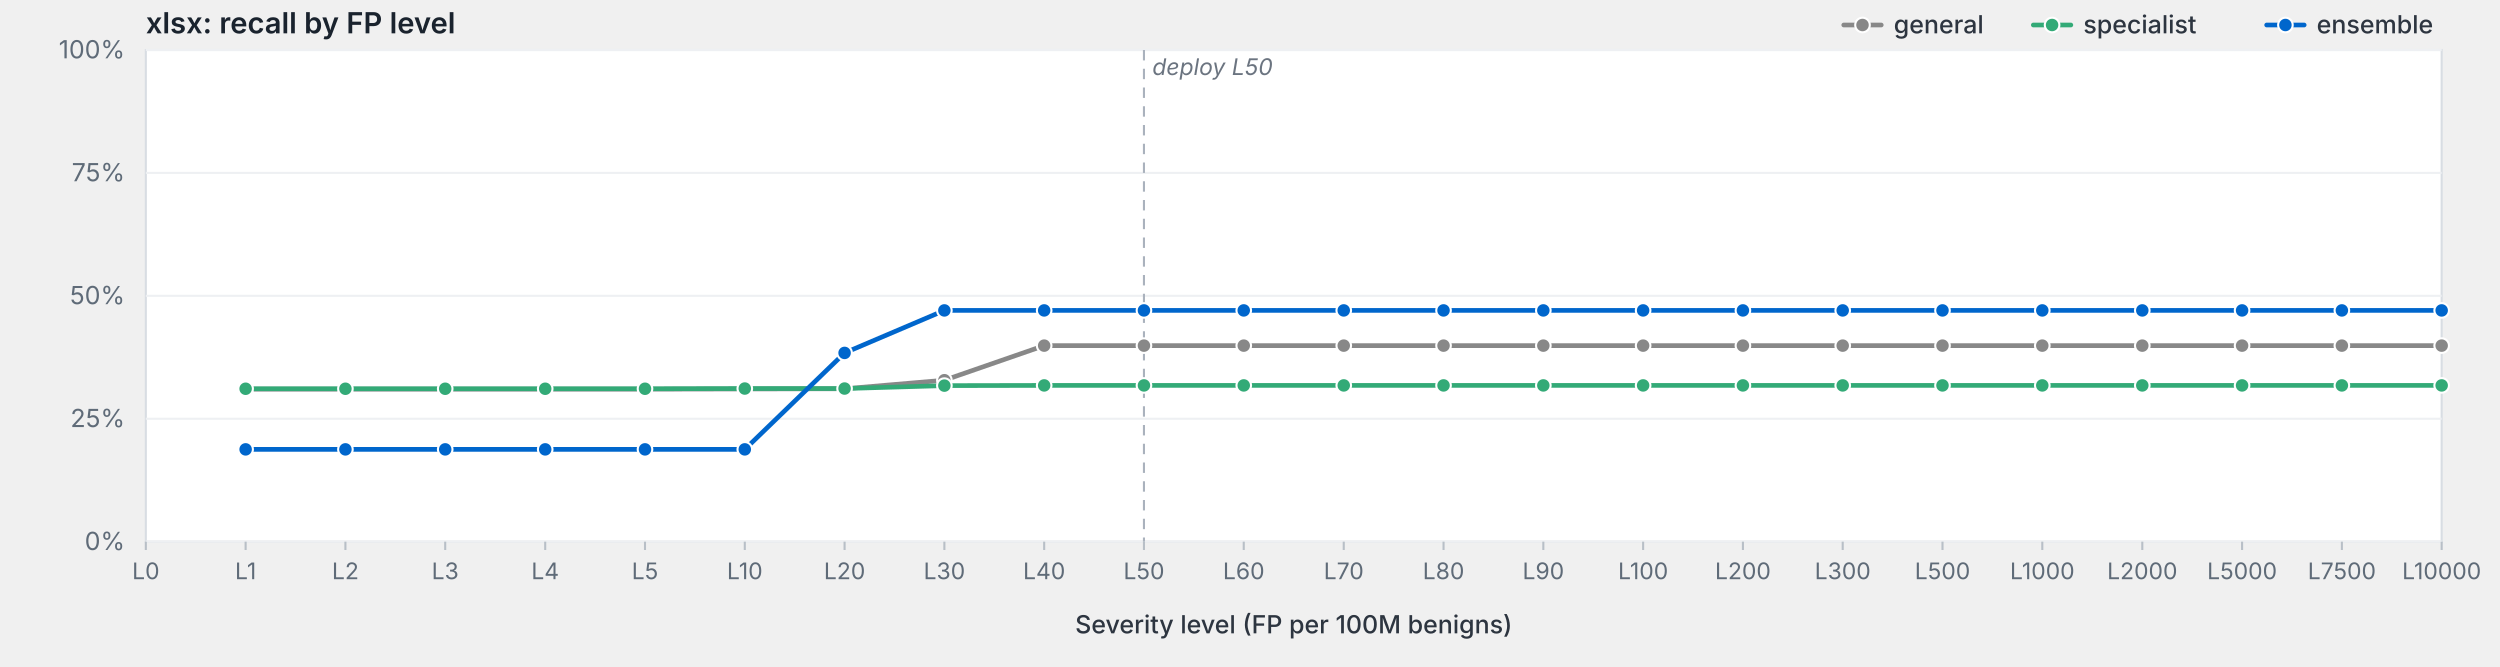
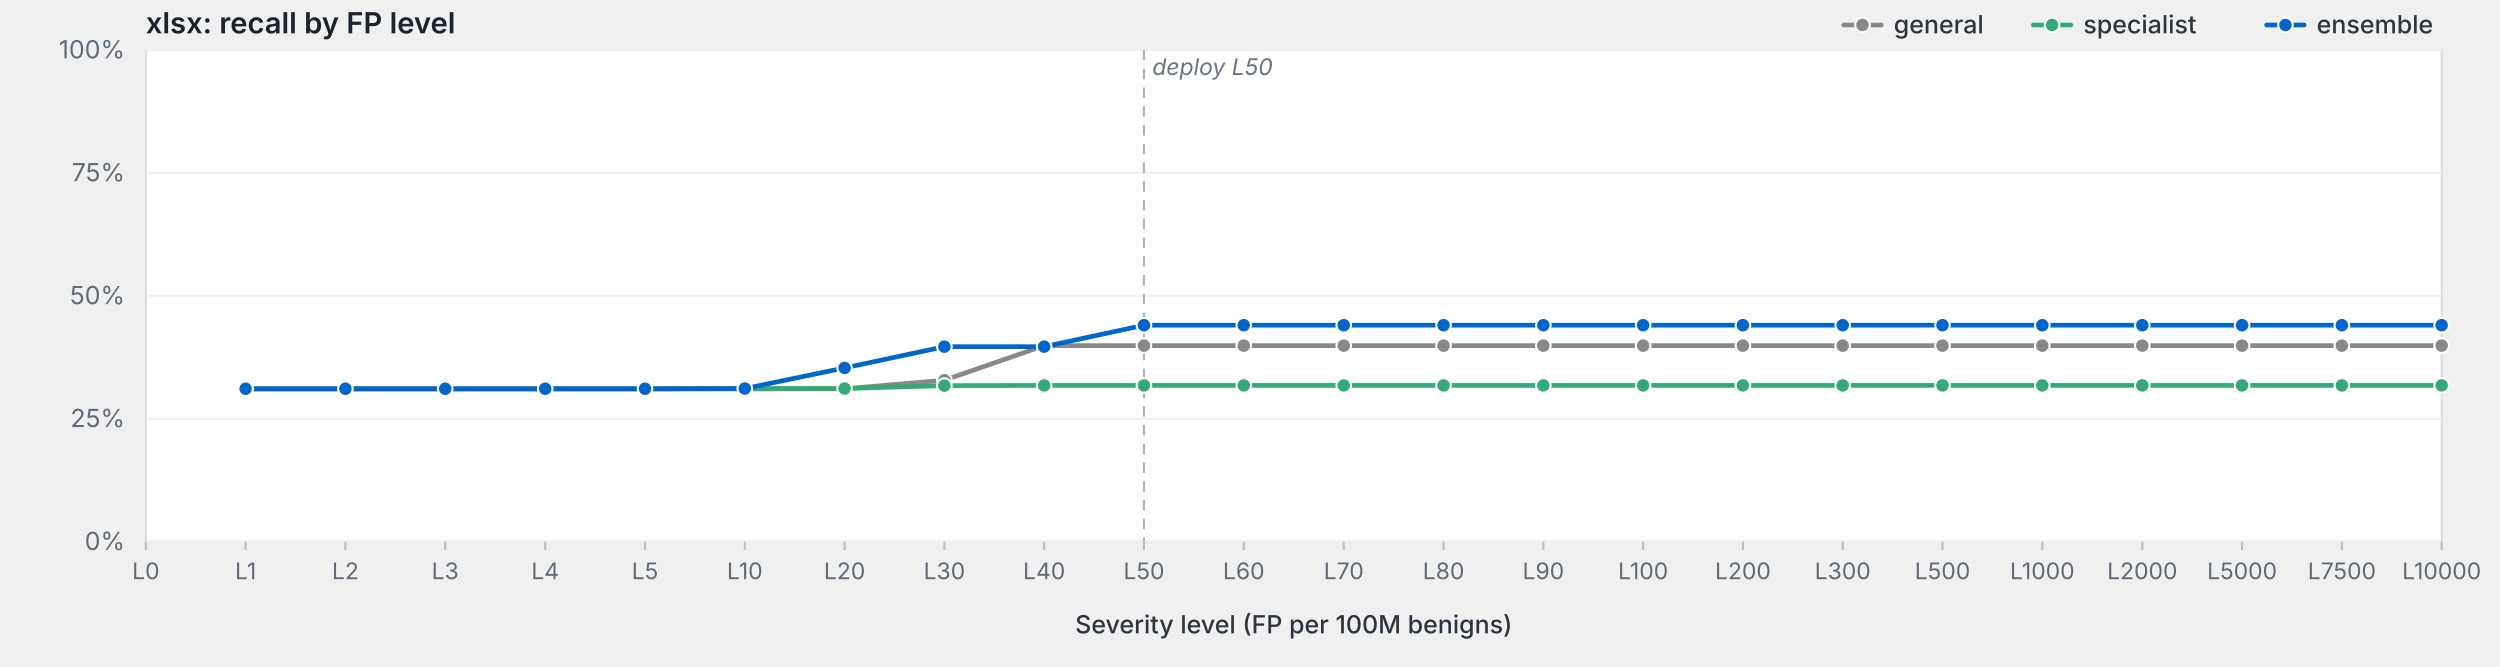
<svg xmlns="http://www.w3.org/2000/svg" viewBox="0 0 1200 320" width="1200" height="320" preserveAspectRatio="xMidYMid meet" role="img" aria-label="xlsx: recall by FP level">
  <style>svg { background: #fdfdfd; }.frame { fill: #fff; stroke: #d8dde3; stroke-width: 1; }.grid { stroke: #eef0f3; stroke-width: 1; }.tick { stroke: #b8bfc7; stroke-width: 1; }.axis-label { fill: #5f6b78; font-family: -apple-system, BlinkMacSystemFont, "Segoe UI", system-ui, sans-serif; font-size: 12px; }.x-label { fill: #5f6b78; font-family: -apple-system, BlinkMacSystemFont, "Segoe UI", system-ui, sans-serif; font-size: 11px; }.axis-title { fill: #2d3540; font-family: -apple-system, BlinkMacSystemFont, "Segoe UI", system-ui, sans-serif; font-size: 12px; font-weight: 500; }.title { fill: #1a232e; font-family: -apple-system, BlinkMacSystemFont, "Segoe UI", system-ui, sans-serif; font-size: 14px; font-weight: 600; }.deploy-marker { stroke: #aab2bd; stroke-width: 1; stroke-dasharray: 5,4; }.deploy-label { fill: #6b7480; font-family: -apple-system, BlinkMacSystemFont, "Segoe UI", system-ui, sans-serif; font-size: 11px; font-style: italic; }.curve { fill: none; stroke-width: 2.25; stroke-linejoin: round; stroke-linecap: round; }.marker { stroke: #fff; stroke-width: 1; }.legend-text { fill: #2d3540; font-family: -apple-system, BlinkMacSystemFont, "Segoe UI", system-ui, sans-serif; font-size: 12px; font-weight: 500; }</style>
  <text class="title" x="70" y="16">xlsx: recall by FP level</text>
  <rect class="frame" x="70" y="24" width="1102" height="236" />
  <line class="grid" x1="70" y1="260.0" x2="1172" y2="260.0" />
  <text class="axis-label" x="60" y="264.0" text-anchor="end">0%</text>
  <line class="grid" x1="70" y1="201.0" x2="1172" y2="201.0" />
  <text class="axis-label" x="60" y="205.0" text-anchor="end">25%</text>
  <line class="grid" x1="70" y1="142.0" x2="1172" y2="142.0" />
  <text class="axis-label" x="60" y="146.0" text-anchor="end">50%</text>
  <line class="grid" x1="70" y1="83.0" x2="1172" y2="83.0" />
  <text class="axis-label" x="60" y="87.0" text-anchor="end">75%</text>
  <line class="grid" x1="70" y1="24.0" x2="1172" y2="24.0" />
  <text class="axis-label" x="60" y="28.0" text-anchor="end">100%</text>
  <line class="deploy-marker" x1="549.1" y1="24" x2="549.1" y2="260" />
  <text class="deploy-label" x="553.1" y="36" text-anchor="start">deploy L50</text>
  <line class="tick" x1="70.0" y1="260" x2="70.0" y2="264" />
  <text class="x-label" x="70.0" y="278" text-anchor="middle">L0</text>
  <line class="tick" x1="117.9" y1="260" x2="117.9" y2="264" />
  <text class="x-label" x="117.9" y="278" text-anchor="middle">L1</text>
  <line class="tick" x1="165.8" y1="260" x2="165.8" y2="264" />
  <text class="x-label" x="165.8" y="278" text-anchor="middle">L2</text>
  <line class="tick" x1="213.7" y1="260" x2="213.7" y2="264" />
  <text class="x-label" x="213.7" y="278" text-anchor="middle">L3</text>
  <line class="tick" x1="261.7" y1="260" x2="261.7" y2="264" />
  <text class="x-label" x="261.7" y="278" text-anchor="middle">L4</text>
  <line class="tick" x1="309.6" y1="260" x2="309.6" y2="264" />
  <text class="x-label" x="309.6" y="278" text-anchor="middle">L5</text>
  <line class="tick" x1="357.5" y1="260" x2="357.5" y2="264" />
  <text class="x-label" x="357.5" y="278" text-anchor="middle">L10</text>
  <line class="tick" x1="405.4" y1="260" x2="405.4" y2="264" />
  <text class="x-label" x="405.4" y="278" text-anchor="middle">L20</text>
  <line class="tick" x1="453.3" y1="260" x2="453.3" y2="264" />
  <text class="x-label" x="453.3" y="278" text-anchor="middle">L30</text>
  <line class="tick" x1="501.2" y1="260" x2="501.2" y2="264" />
  <text class="x-label" x="501.2" y="278" text-anchor="middle">L40</text>
  <line class="tick" x1="549.1" y1="260" x2="549.1" y2="264" />
  <text class="x-label" x="549.1" y="278" text-anchor="middle">L50</text>
  <line class="tick" x1="597.0" y1="260" x2="597.0" y2="264" />
  <text class="x-label" x="597.0" y="278" text-anchor="middle">L60</text>
  <line class="tick" x1="645.0" y1="260" x2="645.0" y2="264" />
  <text class="x-label" x="645.0" y="278" text-anchor="middle">L70</text>
  <line class="tick" x1="692.9" y1="260" x2="692.9" y2="264" />
  <text class="x-label" x="692.9" y="278" text-anchor="middle">L80</text>
  <line class="tick" x1="740.8" y1="260" x2="740.8" y2="264" />
  <text class="x-label" x="740.8" y="278" text-anchor="middle">L90</text>
  <line class="tick" x1="788.7" y1="260" x2="788.7" y2="264" />
  <text class="x-label" x="788.7" y="278" text-anchor="middle">L100</text>
  <line class="tick" x1="836.6" y1="260" x2="836.6" y2="264" />
  <text class="x-label" x="836.6" y="278" text-anchor="middle">L200</text>
  <line class="tick" x1="884.5" y1="260" x2="884.5" y2="264" />
  <text class="x-label" x="884.5" y="278" text-anchor="middle">L300</text>
  <line class="tick" x1="932.4" y1="260" x2="932.4" y2="264" />
  <text class="x-label" x="932.4" y="278" text-anchor="middle">L500</text>
  <line class="tick" x1="980.3" y1="260" x2="980.3" y2="264" />
  <text class="x-label" x="980.3" y="278" text-anchor="middle">L1000</text>
  <line class="tick" x1="1028.3" y1="260" x2="1028.3" y2="264" />
  <text class="x-label" x="1028.3" y="278" text-anchor="middle">L2000</text>
  <line class="tick" x1="1076.2" y1="260" x2="1076.2" y2="264" />
  <text class="x-label" x="1076.2" y="278" text-anchor="middle">L5000</text>
  <line class="tick" x1="1124.1" y1="260" x2="1124.1" y2="264" />
  <text class="x-label" x="1124.1" y="278" text-anchor="middle">L7500</text>
  <line class="tick" x1="1172.0" y1="260" x2="1172.0" y2="264" />
  <text class="x-label" x="1172.0" y="278" text-anchor="middle">L10000</text>
  <text class="axis-title" x="621.0" y="304" text-anchor="middle">Severity level (FP per 100M benigns)</text>
  <path class="curve" d="M117.9,186.8 L165.8,186.8 L213.7,186.8 L261.7,186.8 L309.6,186.8 L357.5,186.7 L405.4,186.6 L453.3,182.5 L501.2,165.9 L549.1,165.9 L597.0,165.9 L645.0,165.9 L692.9,165.9 L740.8,165.9 L788.7,165.9 L836.6,165.9 L884.5,165.9 L932.4,165.9 L980.3,165.9 L1028.3,165.9 L1076.2,165.9 L1124.1,165.9 L1172.0,165.9" stroke="#888" />
  <circle class="marker" cx="117.9" cy="186.8" r="3.5" fill="#888" />
  <circle class="marker" cx="165.8" cy="186.8" r="3.5" fill="#888" />
  <circle class="marker" cx="213.7" cy="186.8" r="3.5" fill="#888" />
  <circle class="marker" cx="261.7" cy="186.8" r="3.5" fill="#888" />
  <circle class="marker" cx="309.6" cy="186.8" r="3.5" fill="#888" />
  <circle class="marker" cx="357.5" cy="186.7" r="3.5" fill="#888" />
  <circle class="marker" cx="405.4" cy="186.6" r="3.5" fill="#888" />
  <circle class="marker" cx="453.3" cy="182.5" r="3.5" fill="#888" />
  <circle class="marker" cx="501.2" cy="165.9" r="3.5" fill="#888" />
  <circle class="marker" cx="549.1" cy="165.9" r="3.5" fill="#888" />
  <circle class="marker" cx="597.0" cy="165.9" r="3.5" fill="#888" />
  <circle class="marker" cx="645.0" cy="165.9" r="3.5" fill="#888" />
  <circle class="marker" cx="692.9" cy="165.9" r="3.5" fill="#888" />
  <circle class="marker" cx="740.8" cy="165.9" r="3.5" fill="#888" />
  <circle class="marker" cx="788.7" cy="165.9" r="3.5" fill="#888" />
  <circle class="marker" cx="836.6" cy="165.9" r="3.5" fill="#888" />
  <circle class="marker" cx="884.5" cy="165.9" r="3.5" fill="#888" />
  <circle class="marker" cx="932.4" cy="165.9" r="3.5" fill="#888" />
  <circle class="marker" cx="980.3" cy="165.9" r="3.5" fill="#888" />
  <circle class="marker" cx="1028.3" cy="165.9" r="3.5" fill="#888" />
  <circle class="marker" cx="1076.2" cy="165.9" r="3.5" fill="#888" />
  <circle class="marker" cx="1124.1" cy="165.9" r="3.5" fill="#888" />
  <circle class="marker" cx="1172.0" cy="165.9" r="3.5" fill="#888" />
  <path class="curve" d="M117.9,186.6 L165.8,186.6 L213.7,186.6 L261.7,186.6 L309.6,186.6 L357.5,186.5 L405.4,186.5 L453.3,185.1 L501.2,185.0 L549.1,185.0 L597.0,185.0 L645.0,185.0 L692.9,185.0 L740.8,185.0 L788.7,185.0 L836.6,185.0 L884.5,185.0 L932.4,185.0 L980.3,185.0 L1028.3,185.0 L1076.2,185.0 L1124.1,185.0 L1172.0,185.0" stroke="#3a7" />
  <circle class="marker" cx="117.9" cy="186.6" r="3.5" fill="#3a7" />
  <circle class="marker" cx="165.8" cy="186.6" r="3.5" fill="#3a7" />
  <circle class="marker" cx="213.7" cy="186.6" r="3.5" fill="#3a7" />
  <circle class="marker" cx="261.7" cy="186.6" r="3.5" fill="#3a7" />
  <circle class="marker" cx="309.6" cy="186.6" r="3.5" fill="#3a7" />
  <circle class="marker" cx="357.5" cy="186.5" r="3.5" fill="#3a7" />
  <circle class="marker" cx="405.4" cy="186.5" r="3.5" fill="#3a7" />
  <circle class="marker" cx="453.3" cy="185.1" r="3.5" fill="#3a7" />
  <circle class="marker" cx="501.2" cy="185.0" r="3.5" fill="#3a7" />
  <circle class="marker" cx="549.1" cy="185.0" r="3.5" fill="#3a7" />
  <circle class="marker" cx="597.0" cy="185.0" r="3.5" fill="#3a7" />
  <circle class="marker" cx="645.0" cy="185.0" r="3.5" fill="#3a7" />
  <circle class="marker" cx="692.9" cy="185.0" r="3.5" fill="#3a7" />
  <circle class="marker" cx="740.8" cy="185.0" r="3.5" fill="#3a7" />
  <circle class="marker" cx="788.7" cy="185.0" r="3.5" fill="#3a7" />
  <circle class="marker" cx="836.6" cy="185.0" r="3.5" fill="#3a7" />
  <circle class="marker" cx="884.5" cy="185.0" r="3.5" fill="#3a7" />
  <circle class="marker" cx="932.4" cy="185.0" r="3.5" fill="#3a7" />
  <circle class="marker" cx="980.3" cy="185.0" r="3.5" fill="#3a7" />
  <circle class="marker" cx="1028.3" cy="185.0" r="3.5" fill="#3a7" />
  <circle class="marker" cx="1076.2" cy="185.0" r="3.5" fill="#3a7" />
  <circle class="marker" cx="1124.1" cy="185.0" r="3.5" fill="#3a7" />
  <circle class="marker" cx="1172.0" cy="185.0" r="3.5" fill="#3a7" />
-   <path class="curve" d="M117.9,215.7 L165.8,215.7 L213.7,215.7 L261.7,215.7 L309.6,215.7 L357.5,215.7 L405.4,169.4 L453.3,149.0 L501.2,149.0 L549.1,149.0 L597.0,149.0 L645.0,149.0 L692.9,149.0 L740.8,149.0 L788.7,149.0 L836.6,149.0 L884.5,149.0 L932.4,149.0 L980.3,149.0 L1028.3,149.0 L1076.2,149.0 L1124.1,149.0 L1172.0,149.0" stroke="#06c" />
-   <circle class="marker" cx="117.9" cy="215.7" r="3.5" fill="#06c" />
-   <circle class="marker" cx="165.8" cy="215.7" r="3.5" fill="#06c" />
-   <circle class="marker" cx="213.7" cy="215.7" r="3.5" fill="#06c" />
-   <circle class="marker" cx="261.7" cy="215.7" r="3.5" fill="#06c" />
-   <circle class="marker" cx="309.6" cy="215.7" r="3.5" fill="#06c" />
-   <circle class="marker" cx="357.5" cy="215.7" r="3.5" fill="#06c" />
-   <circle class="marker" cx="405.4" cy="169.4" r="3.5" fill="#06c" />
-   <circle class="marker" cx="453.3" cy="149.0" r="3.5" fill="#06c" />
-   <circle class="marker" cx="501.2" cy="149.0" r="3.5" fill="#06c" />
-   <circle class="marker" cx="549.1" cy="149.0" r="3.5" fill="#06c" />
-   <circle class="marker" cx="597.0" cy="149.0" r="3.5" fill="#06c" />
-   <circle class="marker" cx="645.0" cy="149.0" r="3.5" fill="#06c" />
-   <circle class="marker" cx="692.9" cy="149.0" r="3.5" fill="#06c" />
-   <circle class="marker" cx="740.8" cy="149.0" r="3.5" fill="#06c" />
-   <circle class="marker" cx="788.7" cy="149.0" r="3.5" fill="#06c" />
-   <circle class="marker" cx="836.6" cy="149.0" r="3.5" fill="#06c" />
-   <circle class="marker" cx="884.5" cy="149.0" r="3.5" fill="#06c" />
-   <circle class="marker" cx="932.4" cy="149.0" r="3.5" fill="#06c" />
-   <circle class="marker" cx="980.3" cy="149.0" r="3.5" fill="#06c" />
-   <circle class="marker" cx="1028.3" cy="149.0" r="3.5" fill="#06c" />
-   <circle class="marker" cx="1076.2" cy="149.0" r="3.5" fill="#06c" />
-   <circle class="marker" cx="1124.1" cy="149.0" r="3.5" fill="#06c" />
-   <circle class="marker" cx="1172.0" cy="149.0" r="3.5" fill="#06c" />
+   <path class="curve" d="M117.9,186.6 L165.8,186.6 L213.7,186.6 L261.7,186.6 L309.6,186.6 L357.5,186.5 L405.4,176.6 L453.3,166.4 L501.2,166.4 L549.1,156.1 L597.0,156.1 L645.0,156.1 L692.9,156.1 L740.8,156.1 L788.7,156.1 L836.6,156.1 L884.5,156.1 L932.4,156.1 L980.3,156.1 L1028.3,156.1 L1076.2,156.1 L1124.1,156.1 L1172.0,156.1" stroke="#06c" />
+   <circle class="marker" cx="117.9" cy="186.6" r="3.5" fill="#06c" />
+   <circle class="marker" cx="165.8" cy="186.6" r="3.5" fill="#06c" />
+   <circle class="marker" cx="213.7" cy="186.6" r="3.5" fill="#06c" />
+   <circle class="marker" cx="261.7" cy="186.6" r="3.5" fill="#06c" />
+   <circle class="marker" cx="309.6" cy="186.6" r="3.5" fill="#06c" />
+   <circle class="marker" cx="357.5" cy="186.5" r="3.5" fill="#06c" />
+   <circle class="marker" cx="405.4" cy="176.6" r="3.5" fill="#06c" />
+   <circle class="marker" cx="453.3" cy="166.4" r="3.5" fill="#06c" />
+   <circle class="marker" cx="501.2" cy="166.4" r="3.5" fill="#06c" />
+   <circle class="marker" cx="549.1" cy="156.1" r="3.5" fill="#06c" />
+   <circle class="marker" cx="597.0" cy="156.1" r="3.5" fill="#06c" />
+   <circle class="marker" cx="645.0" cy="156.1" r="3.5" fill="#06c" />
+   <circle class="marker" cx="692.9" cy="156.1" r="3.5" fill="#06c" />
+   <circle class="marker" cx="740.8" cy="156.1" r="3.5" fill="#06c" />
+   <circle class="marker" cx="788.7" cy="156.1" r="3.5" fill="#06c" />
+   <circle class="marker" cx="836.6" cy="156.1" r="3.5" fill="#06c" />
+   <circle class="marker" cx="884.5" cy="156.1" r="3.5" fill="#06c" />
+   <circle class="marker" cx="932.4" cy="156.1" r="3.5" fill="#06c" />
+   <circle class="marker" cx="980.3" cy="156.1" r="3.5" fill="#06c" />
+   <circle class="marker" cx="1028.3" cy="156.1" r="3.5" fill="#06c" />
+   <circle class="marker" cx="1076.2" cy="156.1" r="3.5" fill="#06c" />
+   <circle class="marker" cx="1124.1" cy="156.1" r="3.5" fill="#06c" />
+   <circle class="marker" cx="1172.0" cy="156.1" r="3.5" fill="#06c" />
  <line x1="1088.0" y1="12.0" x2="1106.0" y2="12.0" stroke="#06c" stroke-width="2.25" stroke-linecap="round" />
  <circle cx="1097.0" cy="12.0" r="3.5" fill="#06c" stroke="#fff" stroke-width="1" />
  <text class="legend-text" x="1112.0" y="16.0">ensemble</text>
  <line x1="976.0" y1="12.0" x2="994.0" y2="12.0" stroke="#3a7" stroke-width="2.25" stroke-linecap="round" />
  <circle cx="985.0" cy="12.0" r="3.5" fill="#3a7" stroke="#fff" stroke-width="1" />
  <text class="legend-text" x="1000.0" y="16.0">specialist</text>
  <line x1="885.0" y1="12.0" x2="903.0" y2="12.0" stroke="#888" stroke-width="2.25" stroke-linecap="round" />
  <circle cx="894.0" cy="12.0" r="3.5" fill="#888" stroke="#fff" stroke-width="1" />
  <text class="legend-text" x="909.0" y="16.0">general</text>
</svg>
